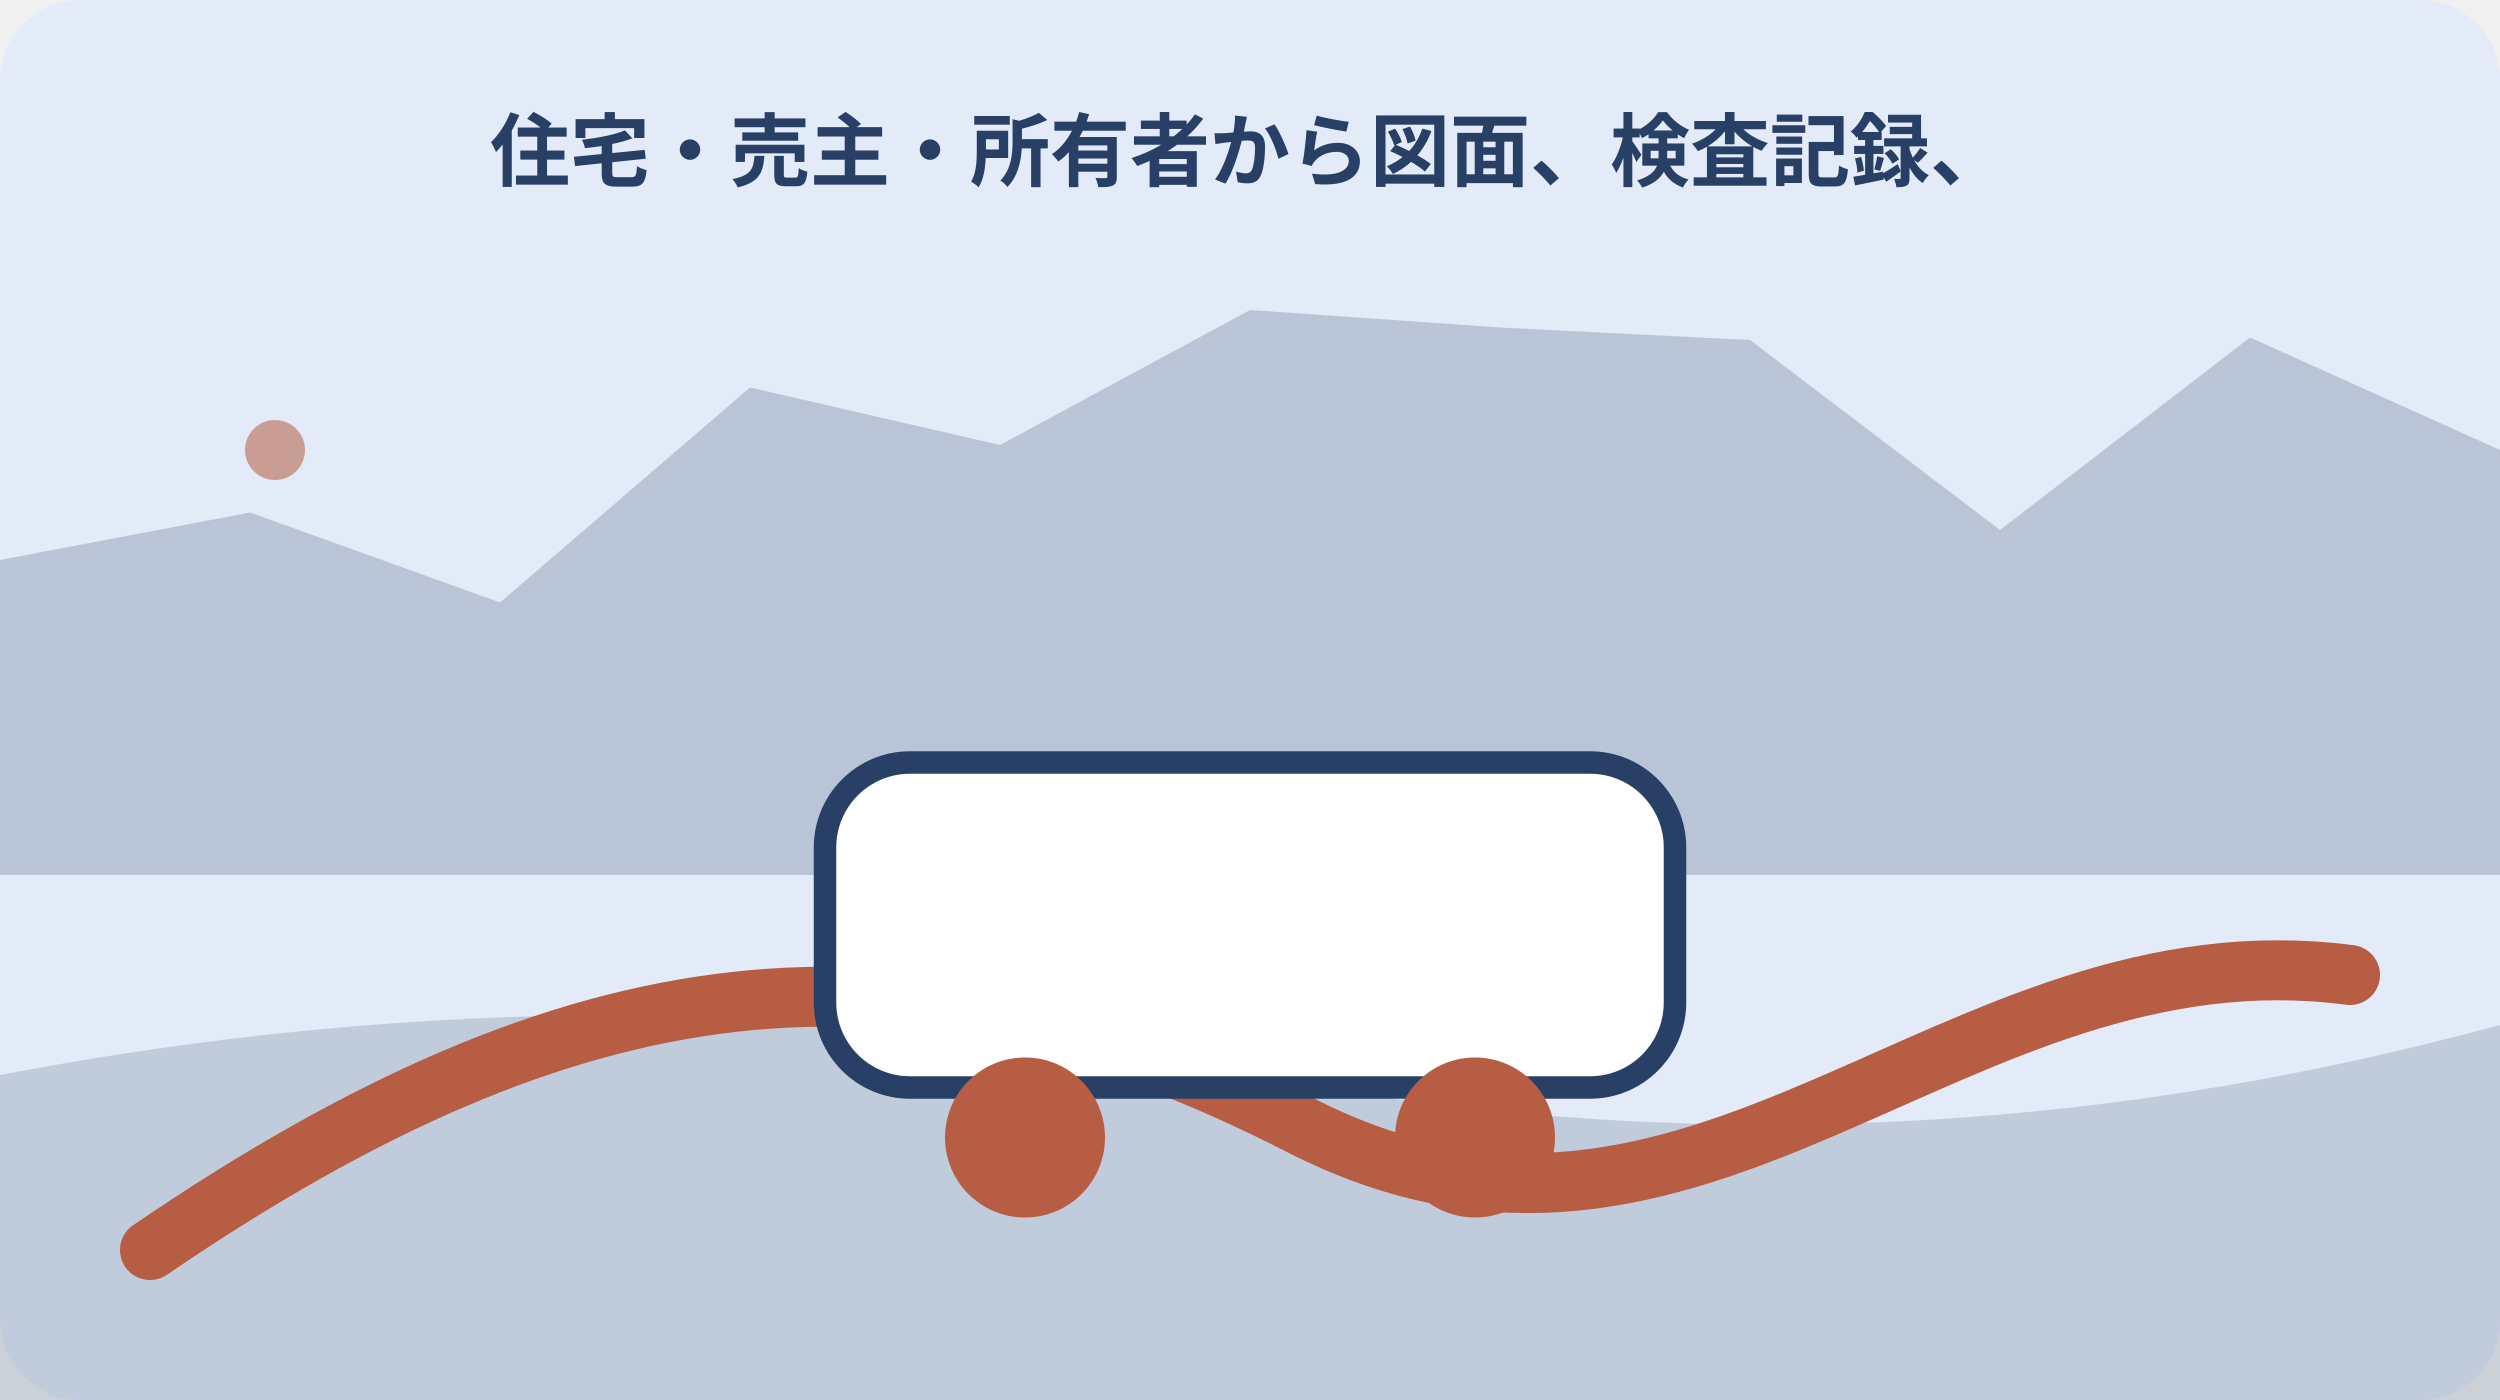
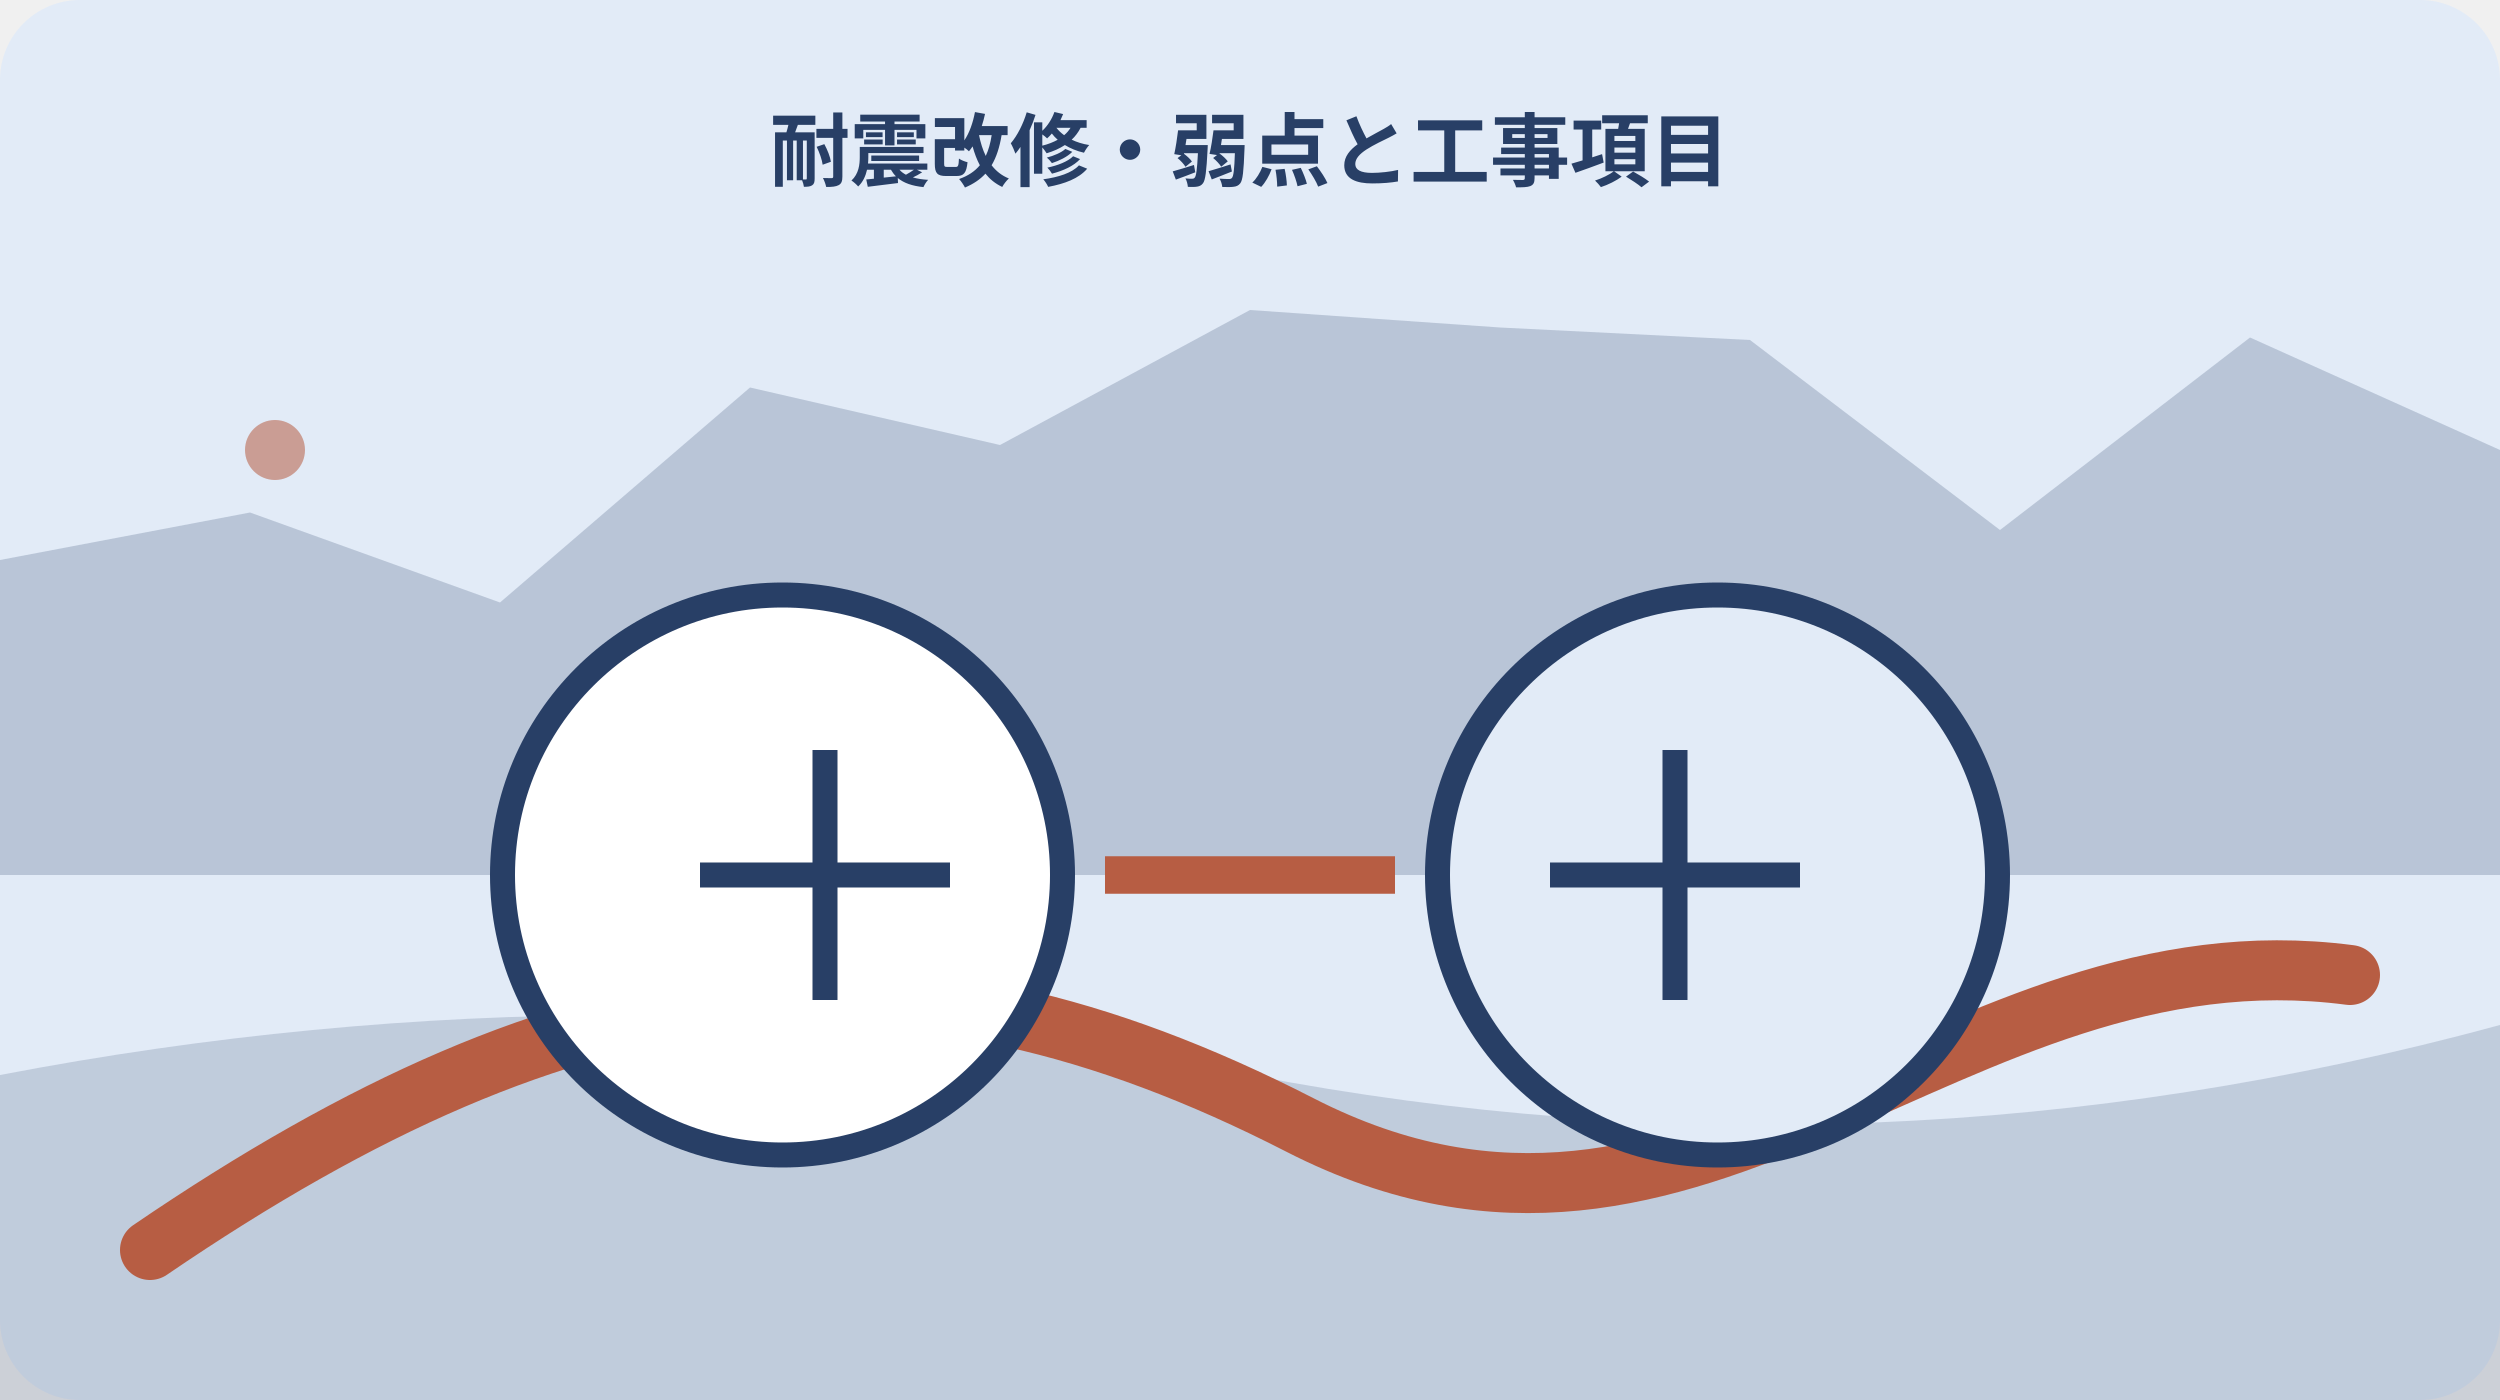
<svg xmlns="http://www.w3.org/2000/svg" width="1000" height="560" viewBox="0 0 1000 560" role="img" aria-labelledby="title desc" data-illustration="mori-editorial" data-topic-id="108" data-scene-index="2">
  <rect width="1000" height="560" rx="32" fill="#e2ebf7" />
  <polygon points="0,224 100,205 200,241 300,155 400,178 500,124 600,131 700,136 800,212 900,135 1000,180 1000,350 0,350" fill="#283f66" opacity=".22" />
  <path d="M0 430 Q250 382 500 430 T1000 410 V560 H0Z" fill="#283f66" opacity=".18" />
  <path d="M60 500 C230 384 360 368 520 450 S780 369 940 390" fill="none" stroke="#b75d43" stroke-width="24" stroke-linecap="round" />
  <circle cx="110" cy="180" r="12" fill="#b75d43" opacity=".55" />
-   <g data-scene="transport">
-     <rect x="330" y="305" width="340" height="130" rx="34" fill="#fff" stroke="#283f66" stroke-width="9" />
-     <circle cx="410" cy="455" r="32" fill="#b75d43" />
-     <circle cx="590" cy="455" r="32" fill="#b75d43" />
+   <g data-scene="seismic-weakness-work-item-crosscheck">
+     <circle cx="313" cy="350" r="112" fill="#fff" stroke="#283f66" stroke-width="10" />
+     <circle cx="687" cy="350" r="112" fill="#e2ebf7" stroke="#283f66" stroke-width="10" />
+     <path d="M442 350h116" stroke="#b75d43" stroke-width="15" />
+     <path d="M280 350h100M330 300v100M620 350h100M670 300v100" stroke="#283f66" stroke-width="10" />
  </g>
-   <text x="500" y="72" text-anchor="middle" font-family="sans-serif" font-size="32" font-weight="700" fill="#283f66">住宅・売主・所有者から図面、検査記録、</text>
+   <text x="500" y="72" text-anchor="middle" font-family="sans-serif" font-size="32" font-weight="700" fill="#283f66">耐震改修・弱点と工事項目</text>
</svg>
